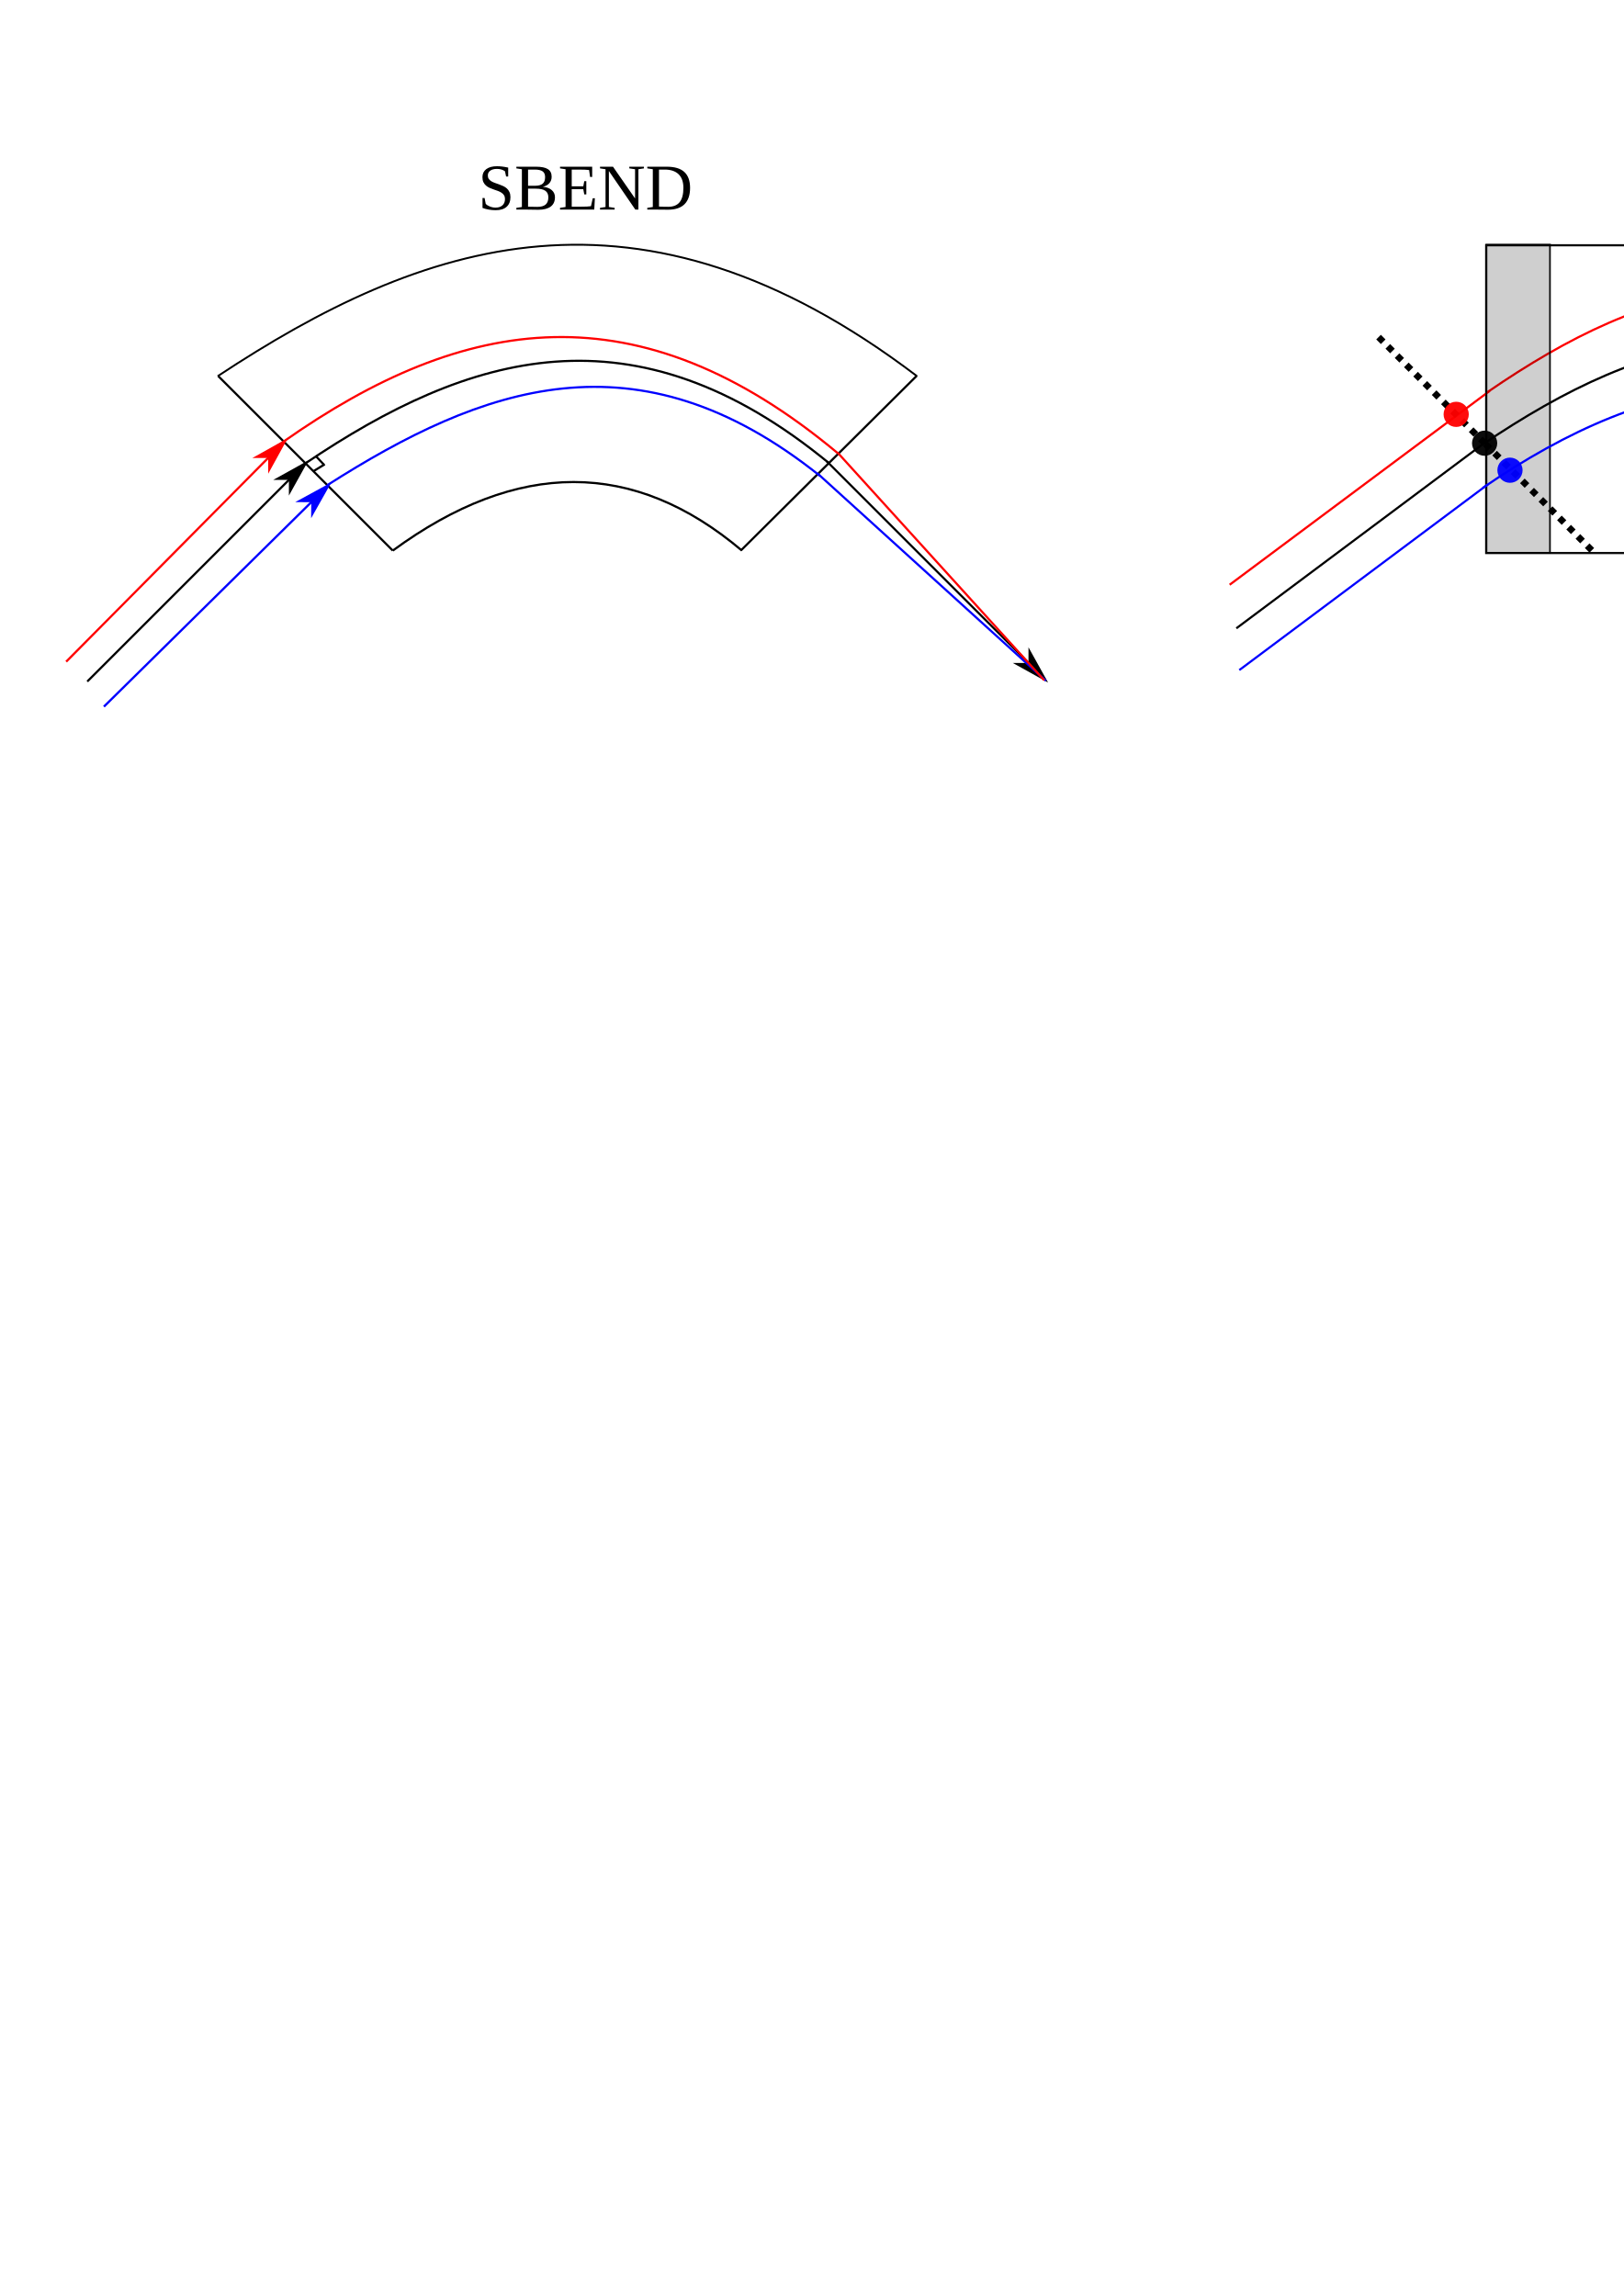
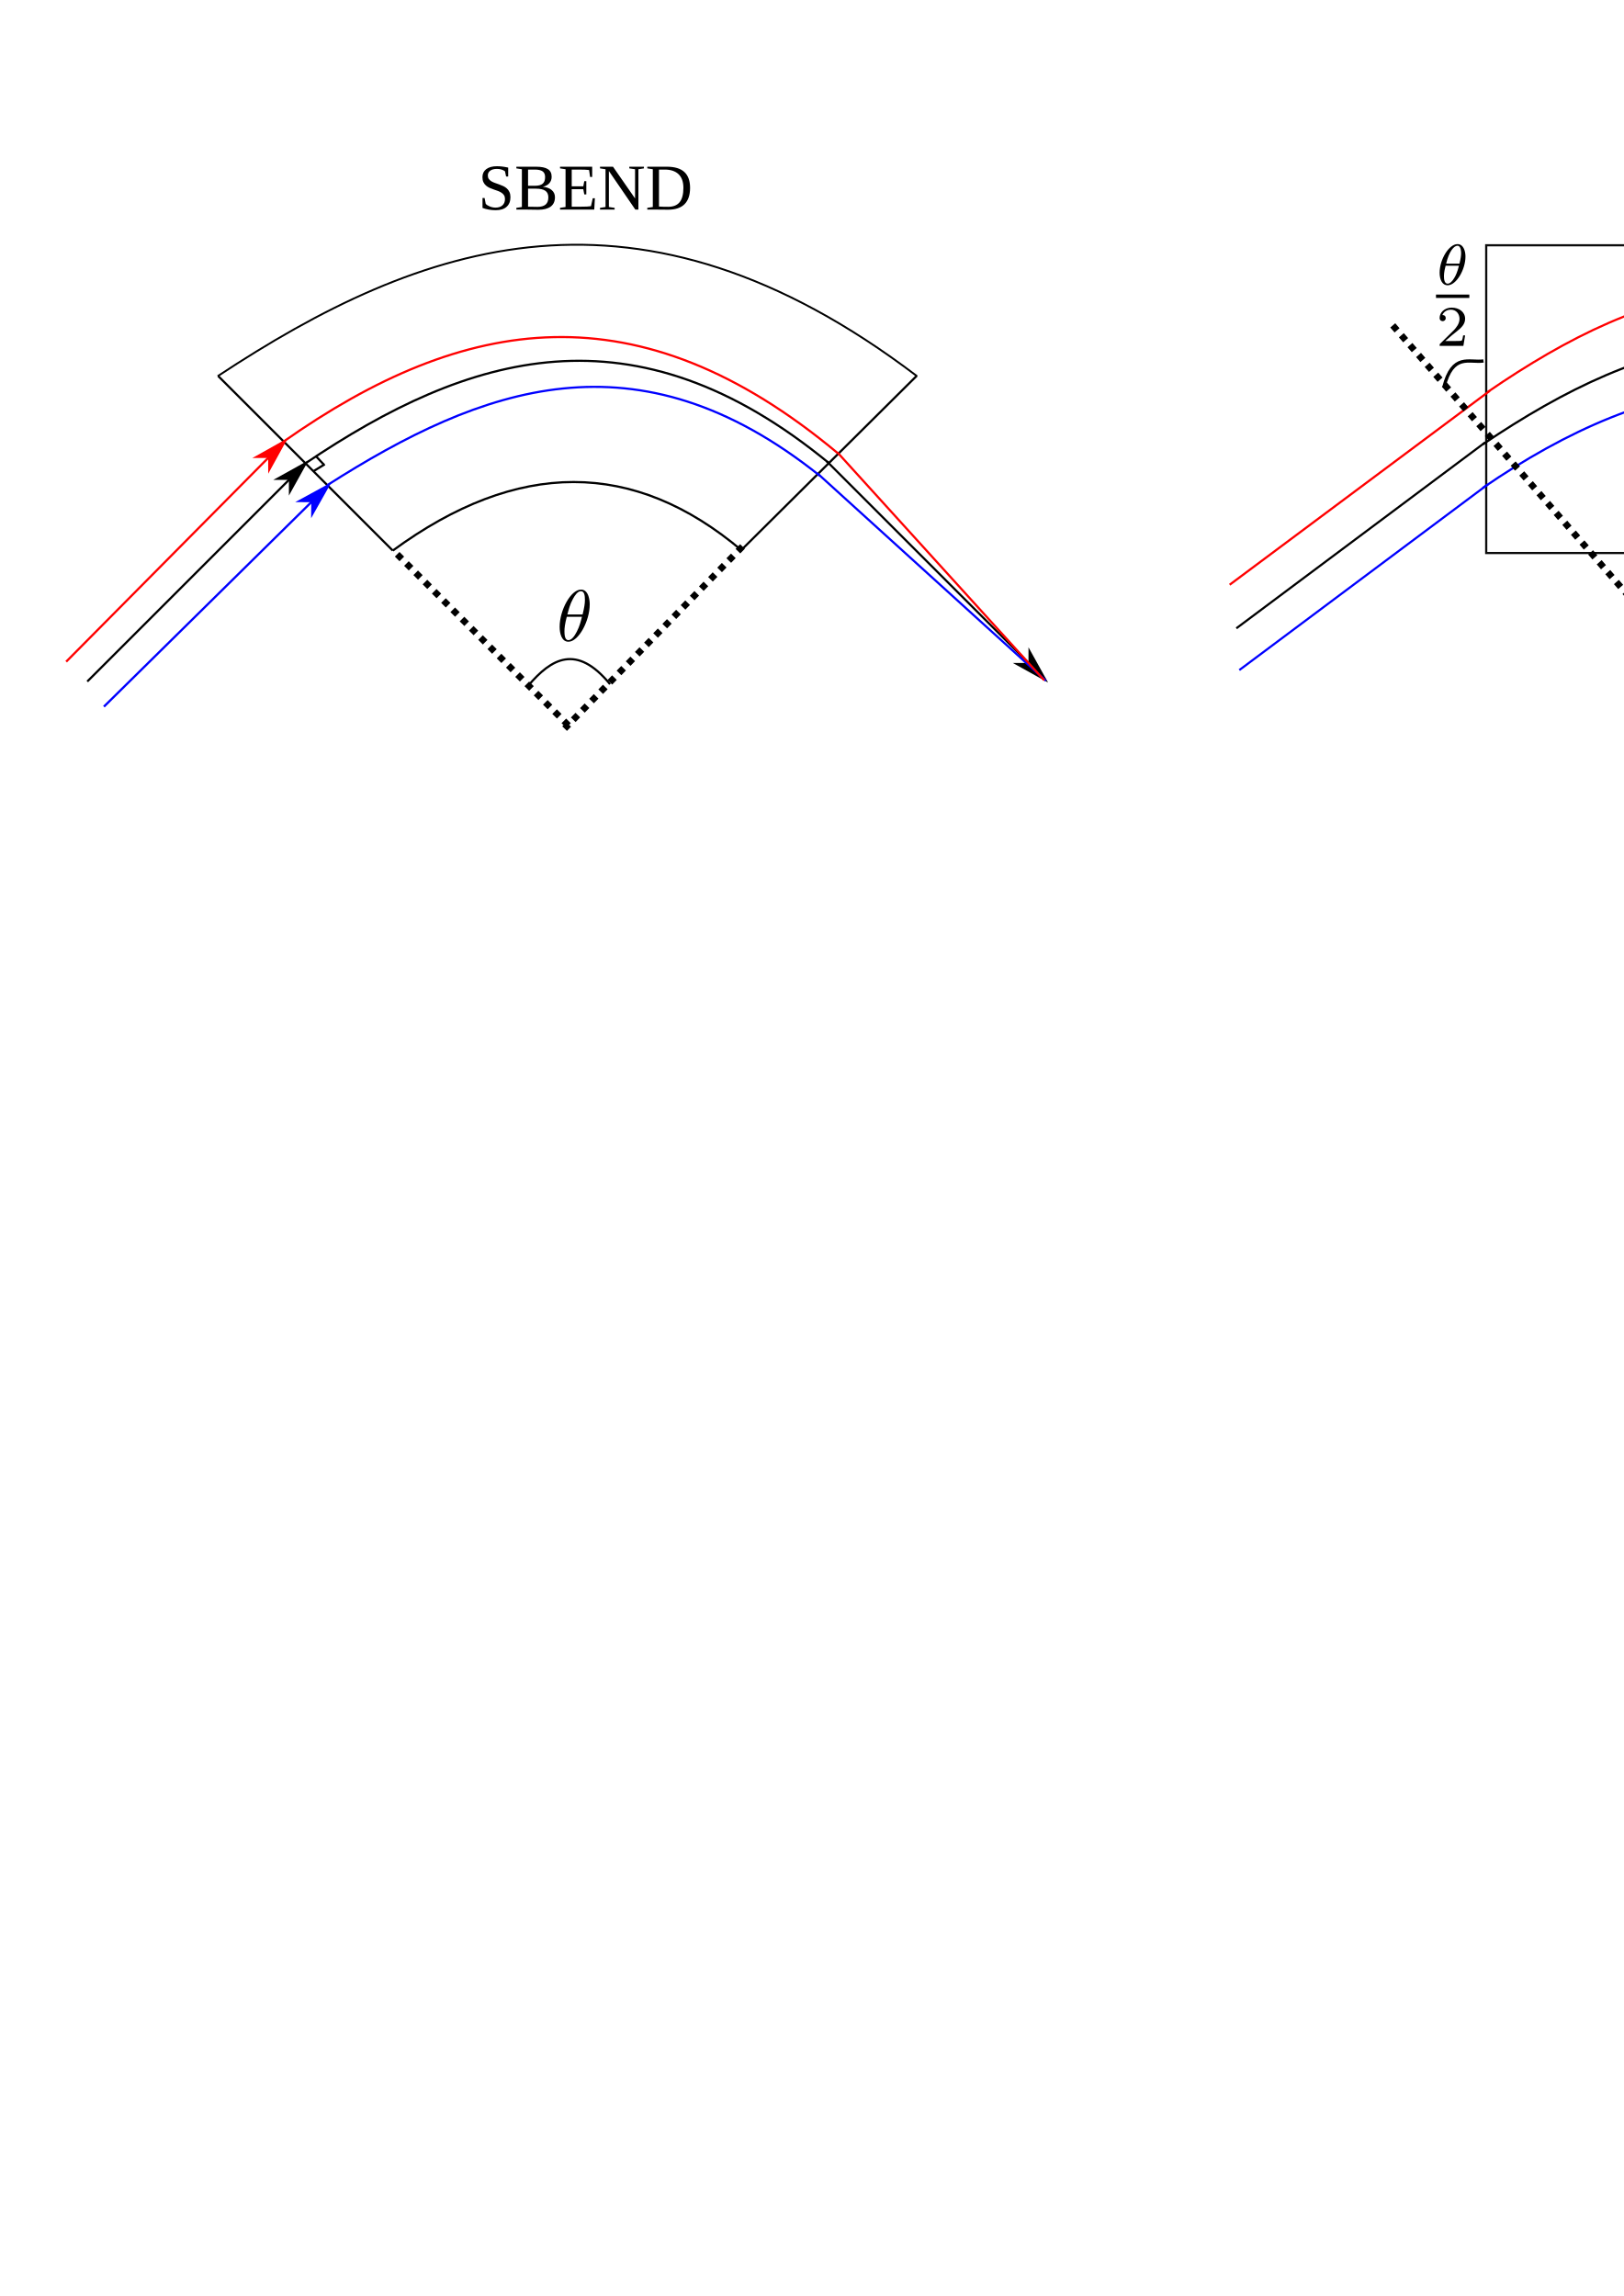
<svg xmlns="http://www.w3.org/2000/svg" width="210mm" height="297mm" viewBox="0 0 744.094 1052.362" id="svg2" version="1.1">
  <defs id="defs4">
    <marker orient="auto" refY="0.0" refX="0.0" id="marker5055" style="overflow:visible;">
      <path id="path5057" d="M 0.0,0.0 L 5.0,-5.0 L -12.5,0.0 L 5.0,5.0 L 0.0,0.0 z " style="fill-rule:evenodd;stroke:#000000;stroke-width:1pt;stroke-opacity:1;fill:#000000;fill-opacity:1" transform="scale(0.8) rotate(180) translate(12.5,0)" />
    </marker>
    <marker orient="auto" refY="0.0" refX="0.0" id="marker4997" style="overflow:visible">
      <path id="path4999" d="M 0.0,0.0 L 5.0,-5.0 L -12.5,0.0 L 5.0,5.0 L 0.0,0.0 z " style="fill-rule:evenodd;stroke:#000000;stroke-width:1pt;stroke-opacity:1;fill:#000000;fill-opacity:1" transform="scale(0.8) translate(12.5,0)" />
    </marker>
    <marker orient="auto" refY="0.0" refX="0.0" id="marker4939" style="overflow:visible">
      <path id="path4941" d="M 0.0,0.0 L 5.0,-5.0 L -12.5,0.0 L 5.0,5.0 L 0.0,0.0 z " style="fill-rule:evenodd;stroke:#0000ff;stroke-width:1pt;stroke-opacity:1;fill:#0000ff;fill-opacity:1" transform="scale(0.8) translate(12.5,0)" />
    </marker>
    <marker style="overflow:visible" id="marker4899" refX="0.0" refY="0.0" orient="auto">
      <path transform="scale(0.8) translate(12.5,0)" style="fill-rule:evenodd;stroke:#000000;stroke-width:1pt;stroke-opacity:1;fill:#000000;fill-opacity:1" d="M 0.0,0.0 L 5.0,-5.0 L -12.5,0.0 L 5.0,5.0 L 0.0,0.0 z " id="path4901" />
    </marker>
    <marker orient="auto" refY="0.0" refX="0.0" id="Arrow1Lend" style="overflow:visible;">
      <path id="path4540" d="M 0.0,0.0 L 5.0,-5.0 L -12.5,0.0 L 5.0,5.0 L 0.0,0.0 z " style="fill-rule:evenodd;stroke:#ff0000;stroke-width:1pt;stroke-opacity:1;fill:#ff0000;fill-opacity:1" transform="scale(0.8) rotate(180) translate(12.5,0)" />
    </marker>
    <marker orient="auto" refY="0.0" refX="0.0" id="Arrow1Lstart" style="overflow:visible">
      <path id="path4537" d="M 0.0,0.0 L 5.0,-5.0 L -12.5,0.0 L 5.0,5.0 L 0.0,0.0 z " style="fill-rule:evenodd;stroke:#ff0000;stroke-width:1pt;stroke-opacity:1;fill:#ff0000;fill-opacity:1" transform="scale(0.8) translate(12.5,0)" />
    </marker>
    <marker orient="auto" refY="0" refX="0" id="marker5055-9" style="overflow:visible">
      <path id="path5057-3" d="M 0,0 5,-5 -12.5,0 5,5 0,0 Z" style="fill:#ff0000;fill-opacity:1;fill-rule:evenodd;stroke:#ff0000;stroke-width:1pt;stroke-opacity:1" transform="matrix(-0.8,0,0,-0.8,-10,0)" />
    </marker>
    <marker orient="auto" refY="0" refX="0" id="marker5055-9-2" style="overflow:visible">
      <path id="path5057-3-6" d="M 0,0 5,-5 -12.5,0 5,5 0,0 Z" style="fill:#000000;fill-opacity:1;fill-rule:evenodd;stroke:#000000;stroke-width:1pt;stroke-opacity:1" transform="matrix(-0.8,0,0,-0.8,-10,0)" />
    </marker>
    <marker orient="auto" refY="0" refX="0" id="marker5055-9-2-3" style="overflow:visible">
      <path id="path5057-3-6-7" d="M 0,0 5,-5 -12.5,0 5,5 0,0 Z" style="fill:#0000ff;fill-opacity:1;fill-rule:evenodd;stroke:#0000ff;stroke-width:1pt;stroke-opacity:1" transform="matrix(-0.8,0,0,-0.8,-10,0)" />
    </marker>
  </defs>
  <g id="layer1">
    <path style="fill:none;fill-rule:evenodd;stroke:#000000;stroke-width:0.86px;stroke-linecap:butt;stroke-linejoin:miter;stroke-opacity:1" d="m 99.767,172.412 c 93.595,-61.803 192.897,-96.941 320.466,0" id="path4144-3" />
    <path style="fill:none;fill-rule:evenodd;stroke:#000000;stroke-width:1px;stroke-linecap:butt;stroke-linejoin:miter;stroke-opacity:1" d="m 100,172.362 80,80" id="path4161" />
    <path style="fill:none;fill-rule:evenodd;stroke:#000000;stroke-width:1.003px;stroke-linecap:butt;stroke-linejoin:miter;stroke-opacity:1" d="m 420.177,172.185 -80.533,79.998" id="path4161-6" />
    <path style="fill:none;fill-rule:evenodd;stroke:#000000;stroke-width:1px;stroke-linecap:butt;stroke-linejoin:miter;stroke-opacity:1" d="m 180,252.362 c 57.143,-41.905 110.476,-41.905 160,0" id="path4178" />
    <path style="fill:none;fill-rule:evenodd;stroke:#000000;stroke-width:1px;stroke-linecap:butt;stroke-linejoin:miter;stroke-opacity:1;marker-start:url(#marker4899)" d="m 140,212.362 -100,100" id="path4180" />
    <path style="fill:none;fill-rule:evenodd;stroke:#000000;stroke-width:1px;stroke-linecap:butt;stroke-linejoin:miter;stroke-opacity:1;marker-end:url(#marker5055)" d="m 378.929,211.469 100,100" id="path4180-7" />
    <path style="fill:none;fill-rule:evenodd;stroke:#000000;stroke-width:1px;stroke-linecap:butt;stroke-linejoin:miter;stroke-opacity:1" d="m 140,212.362 c 74.829,-50.516 150.434,-73.736 240,0" id="path4197" />
    <path style="fill:none;fill-rule:evenodd;stroke:#0000ff;stroke-width:1.021px;stroke-linecap:butt;stroke-linejoin:miter;stroke-opacity:1;marker-start:url(#marker4939)" d="M 150.457,222.477 47.615,323.891" id="path4180-5" />
    <path style="fill:none;fill-rule:evenodd;stroke:#ff0000;stroke-width:1.006px;stroke-linecap:butt;stroke-linejoin:miter;stroke-opacity:1;marker-start:url(#Arrow1Lstart)" d="M 130.5,202.213 30.326,303.28" id="path4180-5-6" />
    <path style="fill:none;fill-rule:evenodd;stroke:#0000ff;stroke-width:0.997px;stroke-linecap:butt;stroke-linejoin:miter;stroke-opacity:1" d="M 479.287,312.006 374.642,217.004" id="path4497" />
    <path style="fill:none;fill-rule:evenodd;stroke:#ff0000;stroke-width:0.994px;stroke-linecap:butt;stroke-linejoin:miter;stroke-opacity:1" d="M 478.574,311.829 383.926,207.538" id="path4497-2" />
    <path style="fill:none;fill-rule:evenodd;stroke:#ff0000;stroke-width:1px;stroke-linecap:butt;stroke-linejoin:miter;stroke-opacity:1" d="m 130,202.362 c 82.969,-58.338 162.421,-71.029 253.929,5.357" id="path4529" />
    <path style="fill:none;fill-rule:evenodd;stroke:#0000ff;stroke-width:1px;stroke-linecap:butt;stroke-linejoin:miter;stroke-opacity:1" d="m 150,222.362 c 71.049,-45.303 141.798,-71.403 225.714,-4.286" id="path4531" />
    <text xml:space="preserve" style="font-style:normal;font-weight:normal;font-size:125px;line-height:125%;font-family:sans-serif;letter-spacing:0px;word-spacing:0px;fill:#000000;fill-opacity:1;stroke:none;stroke-width:1px;stroke-linecap:butt;stroke-linejoin:miter;stroke-opacity:1" x="219.089" y="96.05" id="text5107">
      <tspan id="tspan5109" x="219.089" y="96.05" style="font-style:normal;font-variant:normal;font-weight:normal;font-stretch:normal;font-size:30px;font-family:'Times New Roman';-inkscape-font-specification:'Times New Roman, '">SBEND</tspan>
    </text>
    <path style="fill:none;fill-rule:evenodd;stroke:#000000;stroke-width:1;stroke-linecap:butt;stroke-linejoin:miter;stroke-miterlimit:4;stroke-dasharray:none;stroke-opacity:1" d="m 143.852,215.837 4.987,-3.045" id="path5138" />
    <path style="fill:none;fill-rule:evenodd;stroke:#000000;stroke-width:1px;stroke-linecap:butt;stroke-linejoin:miter;stroke-opacity:1" d="m 148.429,212.989 -3.788,-4.041" id="path5142" />
    <rect style="opacity:0.95;fill:#000000;fill-opacity:0;stroke:#000000;stroke-width:1;stroke-linecap:square;stroke-linejoin:miter;stroke-miterlimit:4;stroke-dasharray:none;stroke-dashoffset:0;stroke-opacity:1" id="rect4171" width="242.489" height="141.06" x="681.085" y="112.417" />
    <path style="fill:none;fill-rule:evenodd;stroke:#ff0000;stroke-width:1;stroke-linecap:butt;stroke-linejoin:miter;stroke-miterlimit:4;stroke-dasharray:none;stroke-opacity:1" d="M 682.694,179.15 563.517,268.014" id="path4180-6" />
-     <path style="fill:none;fill-rule:evenodd;stroke:#ff0000;stroke-width:0.999px;stroke-linecap:butt;stroke-linejoin:miter;stroke-opacity:1;marker-end:url(#marker5055-9)" d="m 916.648,178.851 107.501,92.859" id="path4180-7-0" />
+     <path style="fill:none;fill-rule:evenodd;stroke:#ff0000;stroke-width:0.985;stroke-linecap:butt;stroke-linejoin:miter;stroke-opacity:1;marker-end:url(#marker5055-9);stroke-miterlimit:4;stroke-dasharray:none" d="m 916.671,178.841 105.334,97.836" id="path4180-7-0" />
    <path style="fill:none;fill-rule:evenodd;stroke:#ff0000;stroke-width:0.991px;stroke-linecap:butt;stroke-linejoin:miter;stroke-opacity:1" d="m 681.682,179.715 c 73.494,-50.523 147.75,-73.746 235.718,0" id="path4197-6" />
-     <path style="fill:none;fill-rule:evenodd;stroke:#000000;stroke-width:1px;stroke-linecap:butt;stroke-linejoin:miter;stroke-opacity:1;marker-end:url(#marker5055-9-2)" d="m 918.47,202.747 100,100" id="path4180-7-0-9" />
+     <path style="fill:none;fill-rule:evenodd;stroke:#000000;stroke-width:0.985;stroke-linecap:butt;stroke-linejoin:miter;stroke-opacity:1;marker-end:url(#marker5055-9-2);stroke-miterlimit:4;stroke-dasharray:none" d="m 918.47,202.747 100,100" id="path4180-7-0-9" />
    <path style="fill:none;fill-rule:evenodd;stroke:#000000;stroke-width:1px;stroke-linecap:butt;stroke-linejoin:miter;stroke-opacity:1" d="m 679.541,203.64 c 74.829,-50.516 150.434,-73.736 240,0" id="path4197-6-2" />
-     <path style="fill:none;fill-rule:evenodd;stroke:#0000ff;stroke-width:1px;stroke-linecap:butt;stroke-linejoin:miter;stroke-opacity:1;marker-end:url(#marker5055-9-2-3)" d="m 919.898,227.033 91.786,103.214" id="path4180-7-0-9-9" />
-     <path style="fill:none;fill-rule:evenodd;stroke:#000000;stroke-width:3;stroke-linecap:butt;stroke-linejoin:miter;stroke-miterlimit:4;stroke-dasharray:3, 3;stroke-dashoffset:0;stroke-opacity:1" d="m 680.544,203.304 -50,-50" id="path4326" />
-     <path style="fill:none;fill-rule:evenodd;stroke:#000000;stroke-width:3;stroke-linecap:butt;stroke-linejoin:miter;stroke-miterlimit:4;stroke-dasharray:3, 3;stroke-dashoffset:0;stroke-opacity:1" d="m 729.472,252.233 -50,-50" id="path4326-2" />
-     <rect style="opacity:0.95;fill:#000000;fill-opacity:0.196;stroke:#000000;stroke-width:0.767;stroke-linecap:square;stroke-linejoin:miter;stroke-miterlimit:4;stroke-dasharray:none;stroke-dashoffset:0;stroke-opacity:1" id="rect4343" width="29.161" height="141.304" x="681.142" y="112.117" />
-     <rect style="opacity:0.95;fill:#000000;fill-opacity:0.196;stroke:#000000;stroke-width:0.767;stroke-linecap:square;stroke-linejoin:miter;stroke-miterlimit:4;stroke-dasharray:none;stroke-dashoffset:0;stroke-opacity:1" id="rect4343-9" width="29.161" height="141.304" x="894.713" y="112.117" />
+     <path style="fill:none;fill-rule:evenodd;stroke:#0000ff;stroke-width:0.985;stroke-linecap:butt;stroke-linejoin:miter;stroke-opacity:1;marker-end:url(#marker5055-9-2-3);stroke-miterlimit:4;stroke-dasharray:none" d="m 919.884,227.039 92.522,99.667" id="path4180-7-0-9-9" />
    <path style="fill:none;fill-rule:evenodd;stroke:#000000;stroke-width:0.985px;stroke-linecap:butt;stroke-linejoin:miter;stroke-opacity:1" d="M 680.486,202.868 566.586,287.979" id="path4180-6-73" />
    <path style="fill:none;fill-rule:evenodd;stroke:#0000ff;stroke-width:0.985px;stroke-linecap:butt;stroke-linejoin:miter;stroke-opacity:1" d="M 681.844,222.01 567.943,307.122" id="path4180-6-6" />
    <text xml:space="preserve" style="font-style:normal;font-weight:normal;font-size:125px;line-height:125%;font-family:sans-serif;letter-spacing:0px;word-spacing:0px;fill:#000000;fill-opacity:1;stroke:none;stroke-width:1px;stroke-linecap:butt;stroke-linejoin:miter;stroke-opacity:1" x="757.132" y="97.707" id="text5107-1">
      <tspan id="tspan5109-2" x="757.132" y="97.707" style="font-style:normal;font-variant:normal;font-weight:normal;font-stretch:normal;font-size:30px;font-family:'Times New Roman';-inkscape-font-specification:'Times New Roman, '">RBEND</tspan>
    </text>
-     <circle style="opacity:0.95;fill:#ff0000;fill-opacity:1;stroke:#ff0000;stroke-width:1.926;stroke-linecap:square;stroke-linejoin:miter;stroke-miterlimit:4;stroke-dasharray:none;stroke-dashoffset:0;stroke-opacity:1" id="path4396-9-3" cx="667.329" cy="189.912" r="4.815" />
    <path style="fill:none;fill-rule:evenodd;stroke:#0000ff;stroke-width:1px;stroke-linecap:butt;stroke-linejoin:miter;stroke-opacity:1" d="m 679.472,223.662 c 77.041,-52.997 160.078,-71.251 241.786,5" id="path4476" />
-     <circle style="opacity:0.95;fill:#000000;fill-opacity:1;stroke:#000000;stroke-width:1.926;stroke-linecap:square;stroke-linejoin:miter;stroke-miterlimit:4;stroke-dasharray:none;stroke-dashoffset:0;stroke-opacity:1" id="path4396-9-3-8" cx="680.36" cy="203.144" r="4.815" />
-     <circle style="opacity:0.95;fill:#0000ff;fill-opacity:1;stroke:#0000ff;stroke-width:1.926;stroke-linecap:square;stroke-linejoin:miter;stroke-miterlimit:4;stroke-dasharray:none;stroke-dashoffset:0;stroke-opacity:1" id="path4396-9-3-8-4" cx="691.977" cy="215.518" r="4.815" />
+     <path style="fill:none;fill-rule:evenodd;stroke:#000000;stroke-width:3;stroke-linecap:butt;stroke-linejoin:miter;stroke-miterlimit:4;stroke-dasharray:3, 3;stroke-dashoffset:0;stroke-opacity:1" d="M 638.257,149.144 802.22,337.316" id="path4364" />
+     <path style="fill:none;fill-rule:evenodd;stroke:#000000;stroke-width:3;stroke-linecap:butt;stroke-linejoin:miter;stroke-miterlimit:4;stroke-dasharray:3,3;stroke-dashoffset:0;stroke-opacity:1" d="M 976.009,143.549 798.829,337.86" id="path4364-3" />
+     <path style="fill:none;fill-rule:evenodd;stroke:#000000;stroke-width:1px;stroke-linecap:butt;stroke-linejoin:miter;stroke-opacity:1" d="m 782.5,313.791 c 10.64,-12.517 22.144,-19.326 37.5,-0.714" id="path4381" />
+     <g transform="matrix(0.6304166,0,0,0.6304166,609.2211,69.78542)" id="g4439">
+       <g style="font-style:normal;font-variant:normal;font-weight:normal;font-stretch:normal;letter-spacing:normal;word-spacing:normal;text-anchor:start;fill:none;fill-opacity:1;fill-rule:evenodd;stroke:#000000;stroke-linecap:butt;stroke-linejoin:miter;stroke-miterlimit:10.433;stroke-dasharray:none;stroke-dashoffset:0;stroke-opacity:1" id="content" transform="matrix(1.062992,0,0,-1.062992,-186.0236,789.2717)" xml:space="preserve" stroke-miterlimit="10.433" font-style="normal" font-variant="normal" font-weight="normal" font-stretch="normal" font-size-adjust="none" letter-spacing="normal" word-spacing="normal">
+         <path style="fill:#000000;stroke-width:0" d="m 478.66,430.91 0,0.31 -0.01,0.34 -0.01,0.36 -0.02,0.37 -0.03,0.38 -0.04,0.4 -0.05,0.41 -0.06,0.41 -0.06,0.42 -0.08,0.42 -0.09,0.43 -0.1,0.42 -0.11,0.43 -0.13,0.42 -0.13,0.41 -0.16,0.4 -0.17,0.4 -0.18,0.39 -0.2,0.37 -0.22,0.35 -0.23,0.34 -0.25,0.32 -0.27,0.3 -0.29,0.27 -0.31,0.25 -0.17,0.12 -0.16,0.11 -0.18,0.1 -0.17,0.09 -0.19,0.09 -0.19,0.07 -0.19,0.07 -0.2,0.06 -0.21,0.06 -0.21,0.04 -0.21,0.03 -0.23,0.03 -0.23,0.01 -0.23,0.01 -0.05,-1.1 c 2.44,0 2.74,-3.18 2.74,-6.02 0,-2.45 -0.4,-4.99 -1.59,-9.92 l -10.42,0 c 0.85,3.19 1.84,7.17 3.84,10.71 1.34,2.44 3.18,5.23 5.43,5.23 l 0.05,1.1 c -6.93,0 -14.6,-14.05 -14.6,-25.46 0,-4.68 1.45,-10.21 5.98,-10.21 l 0,1.1 c -1.64,0 -2.69,1.44 -2.69,6.07 0,2.1 0.3,4.99 1.59,9.87 l 10.37,0 c -0.55,-2.29 -1.6,-6.53 -3.49,-10.11 -1.74,-3.39 -3.64,-5.83 -5.78,-5.83 l 0,-1.1 c 7.02,0 14.59,14.3 14.59,25.46 z" id="path4442" />
+       </g>
+     </g>
+     <g id="g4560" transform="matrix(0.7130779,0,0,0.7130779,441.5343,-109.4105)">
+       <g word-spacing="normal" letter-spacing="normal" font-size-adjust="none" font-stretch="normal" font-weight="normal" font-variant="normal" font-style="normal" stroke-miterlimit="10.433" xml:space="preserve" transform="matrix(1.062992,0,0,-1.062992,-187.4402,789.2717)" id="g4562" style="font-style:normal;font-variant:normal;font-weight:normal;font-stretch:normal;letter-spacing:normal;word-spacing:normal;text-anchor:start;fill:none;fill-opacity:1;fill-rule:evenodd;stroke:#000000;stroke-linecap:butt;stroke-linejoin:miter;stroke-miterlimit:10.433;stroke-dasharray:none;stroke-dashoffset:0;stroke-opacity:1">
+         <path id="path4564" d="m 479.82,442.98 -0.01,0.34 -0.01,0.35 -0.02,0.34 -0.03,0.35 -0.04,0.34 -0.05,0.34 -0.05,0.33 -0.07,0.34 -0.07,0.32 -0.08,0.33 -0.09,0.31 -0.11,0.31 -0.11,0.3 -0.12,0.3 -0.13,0.28 -0.14,0.28 -0.15,0.26 -0.16,0.25 -0.17,0.24 -0.18,0.23 -0.19,0.21 -0.2,0.2 -0.22,0.18 -0.22,0.17 -0.23,0.15 -0.25,0.13 -0.26,0.12 -0.27,0.09 -0.27,0.08 -0.3,0.05 -0.3,0.04 -0.31,0.01 -0.04,-0.98 c 2.23,0 2.23,-3.87 2.23,-4.53 0,-1.36 -0.27,-3.38 -1.01,-6.31 l -8.05,0 c 1.77,7.53 4.77,10.84 6.83,10.84 l 0.04,0.98 c -5.23,0 -10.81,-9.35 -10.81,-17.33 0,-4.15 1.6,-7.57 4.81,-7.57 l 0.03,0.98 c -1.92,0 -2.23,2.65 -2.23,4.53 0,2.3 0.66,5.02 1.01,6.31 l 8.06,0 c -0.98,-3.8 -1.78,-5.68 -2.83,-7.39 -1.08,-1.81 -2.47,-3.45 -4.01,-3.45 l -0.03,-0.98 c 5.3,0 10.81,9.52 10.81,17.33 z" style="fill:#000000;stroke-width:0" />
+         <polyline id="polyline4566" points="462,418 482.16,418 482.16,420.04 462,420.04 " style="fill:#000000;fill-rule:nonzero;stroke-width:0" />
+         <path id="path4568" d="m 479.61,395.35 -1.19,0 c -0.1,-0.77 -0.45,-2.83 -0.9,-3.18 -0.28,-0.21 -2.97,-0.21 -3.45,-0.21 l -6.42,0 c 3.66,3.25 4.88,4.22 6.97,5.86 2.58,2.06 4.99,4.22 4.99,7.54 0,4.21 -3.7,6.79 -8.16,6.79 -4.33,0 -7.25,-3.03 -7.25,-6.24 0,-1.78 1.5,-1.95 1.84,-1.95 0.84,0 1.85,0.59 1.85,1.85 0,0.62 -0.24,1.85 -2.05,1.85 1.08,2.47 3.45,3.24 5.09,3.24 3.48,0 5.3,-2.72 5.3,-5.54 0,-3.04 -2.16,-5.45 -3.28,-6.7 l -8.4,-8.3 c -0.35,-0.31 -0.35,-0.38 -0.35,-1.36 l 14.36,0 z" style="fill:#000000;stroke-width:0" />
+       </g>
+     </g>
+     <path style="fill:none;fill-rule:evenodd;stroke:#000000;stroke-width:3;stroke-linecap:butt;stroke-linejoin:miter;stroke-miterlimit:4;stroke-dasharray:3,3;stroke-dashoffset:0;stroke-opacity:1" d="m 182.019,254.051 79.399,79.374" id="path4364-6" />
+     <path style="fill:none;fill-rule:evenodd;stroke:#000000;stroke-width:3;stroke-linecap:butt;stroke-linejoin:miter;stroke-miterlimit:4;stroke-dasharray:3,3;stroke-dashoffset:0;stroke-opacity:1" d="m 340.258,250.484 -81.515,83.477" id="path4364-3-7" />
+     <path style="fill:none;fill-rule:evenodd;stroke:#000000;stroke-width:1px;stroke-linecap:butt;stroke-linejoin:miter;stroke-opacity:1" d="m 242.059,314.296 c 10.64,-12.517 22.144,-19.326 37.5,-0.714" id="path4381-5" />
+     <g transform="matrix(0.6304166,0,0,0.6304166,66.75934,68.27019)" id="g4439-3">
+       <g style="font-style:normal;font-variant:normal;font-weight:normal;font-stretch:normal;letter-spacing:normal;word-spacing:normal;text-anchor:start;fill:none;fill-opacity:1;fill-rule:evenodd;stroke:#000000;stroke-linecap:butt;stroke-linejoin:miter;stroke-miterlimit:10.433;stroke-dasharray:none;stroke-dashoffset:0;stroke-opacity:1" id="content-5" transform="matrix(1.062992,0,0,-1.062992,-186.0236,789.2717)" xml:space="preserve" stroke-miterlimit="10.433" font-style="normal" font-variant="normal" font-weight="normal" font-stretch="normal" font-size-adjust="none" letter-spacing="normal" word-spacing="normal">
+         <path style="fill:#000000;stroke-width:0" d="m 478.66,430.91 0,0.31 -0.01,0.34 -0.01,0.36 -0.02,0.37 -0.03,0.38 -0.04,0.4 -0.05,0.41 -0.06,0.41 -0.06,0.42 -0.08,0.42 -0.09,0.43 -0.1,0.42 -0.11,0.43 -0.13,0.42 -0.13,0.41 -0.16,0.4 -0.17,0.4 -0.18,0.39 -0.2,0.37 -0.22,0.35 -0.23,0.34 -0.25,0.32 -0.27,0.3 -0.29,0.27 -0.31,0.25 -0.17,0.12 -0.16,0.11 -0.18,0.1 -0.17,0.09 -0.19,0.09 -0.19,0.07 -0.19,0.07 -0.2,0.06 -0.21,0.06 -0.21,0.04 -0.21,0.03 -0.23,0.03 -0.23,0.01 -0.23,0.01 -0.05,-1.1 c 2.44,0 2.74,-3.18 2.74,-6.02 0,-2.45 -0.4,-4.99 -1.59,-9.92 l -10.42,0 c 0.85,3.19 1.84,7.17 3.84,10.71 1.34,2.44 3.18,5.23 5.43,5.23 l 0.05,1.1 c -6.93,0 -14.6,-14.05 -14.6,-25.46 0,-4.68 1.45,-10.21 5.98,-10.21 l 0,1.1 c -1.64,0 -2.69,1.44 -2.69,6.07 0,2.1 0.3,4.99 1.59,9.87 l 10.37,0 c -0.55,-2.29 -1.6,-6.53 -3.49,-10.11 -1.74,-3.39 -3.64,-5.83 -5.78,-5.83 l 0,-1.1 c 7.02,0 14.59,14.3 14.59,25.46 z" id="path4442-6" />
+       </g>
+     </g>
+     <path style="fill:none;fill-rule:evenodd;stroke:#000000;stroke-width:1.5;stroke-linecap:butt;stroke-linejoin:miter;stroke-opacity:1;stroke-miterlimit:4;stroke-dasharray:none" d="m 661.65,177.57 c 4.072,-15.973 11.605,-11.183 18.183,-12.122" id="path4664" />
  </g>
</svg>
